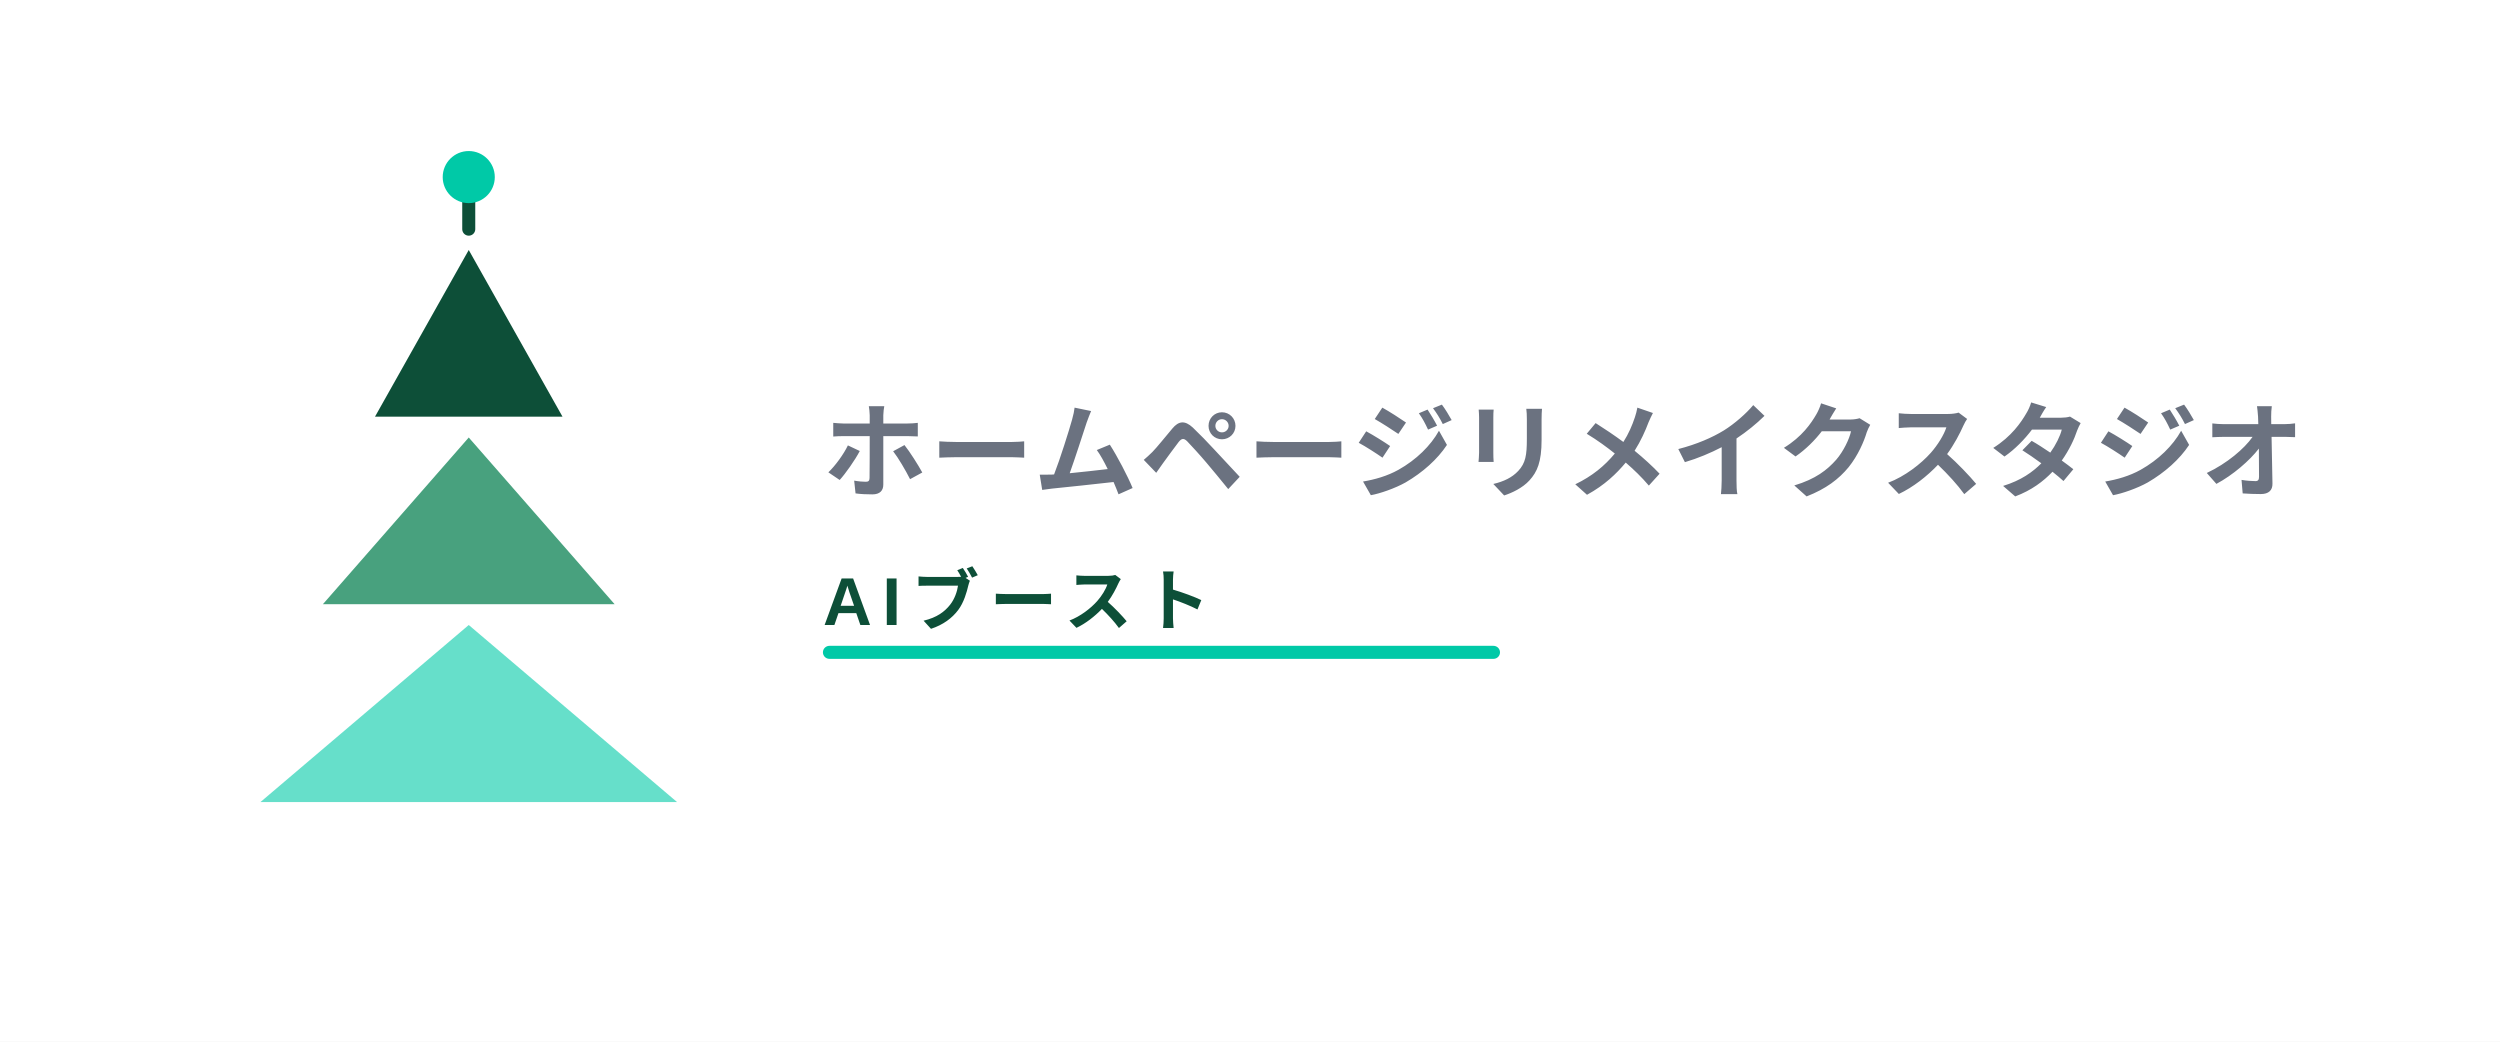
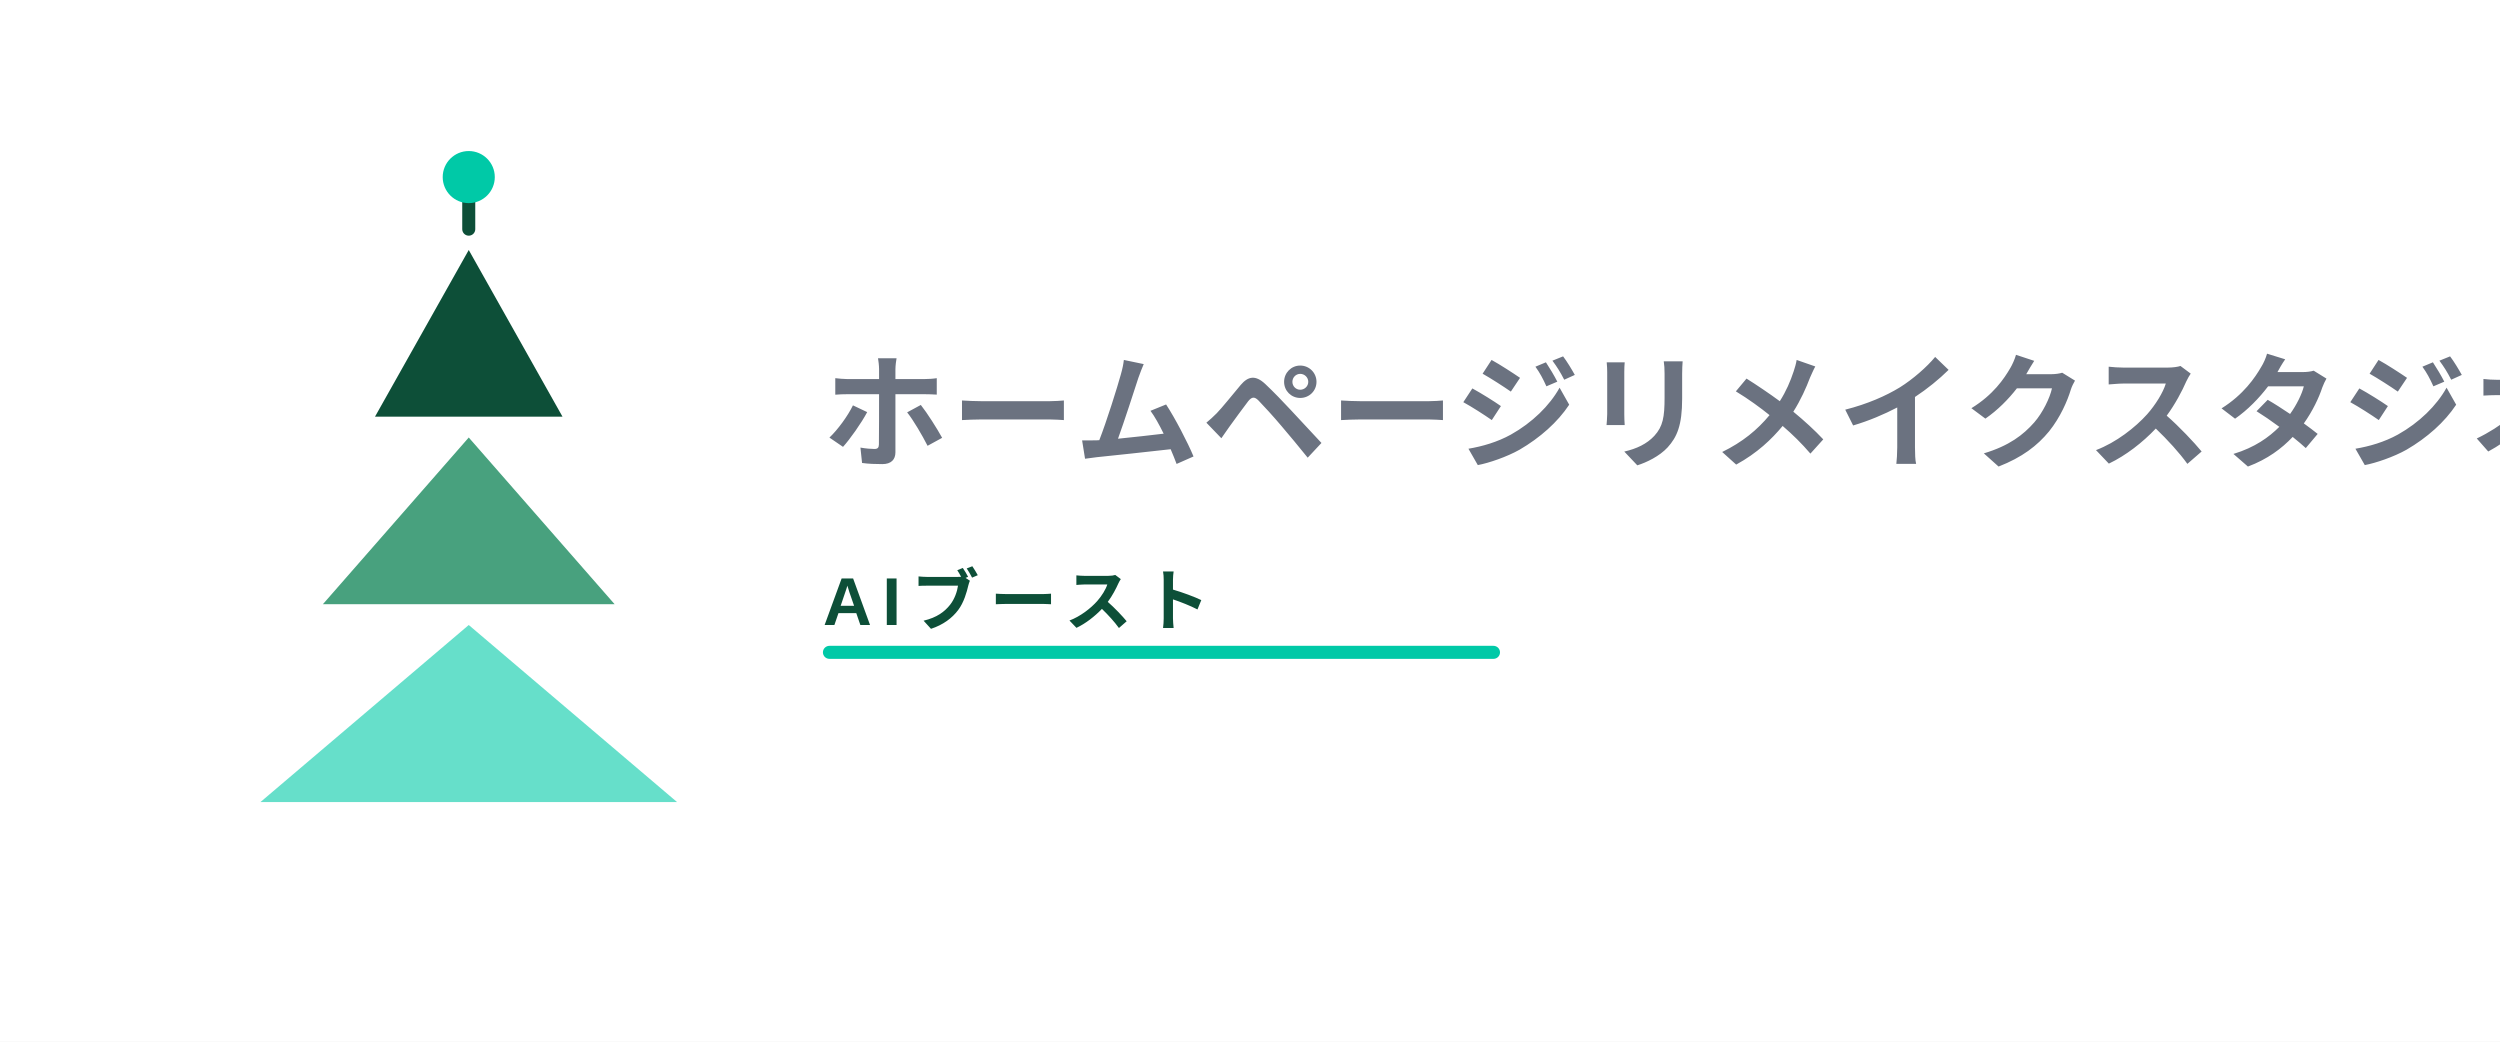
<svg xmlns="http://www.w3.org/2000/svg" viewBox="0 0 480 200" width="480" height="200">
  <rect width="480" height="200" fill="white" />
  <g transform="translate(90,108)">
    <polygon points="0,-60 18,-28 -18,-28" fill="#0D4F38" />
    <polygon points="0,-24 28,8 -28,8" fill="#1A8A5E" opacity="0.8" />
    <polygon points="0,12 40,46 -40,46" fill="#00C9A7" opacity="0.6" />
    <line x1="0" y1="-64" x2="0" y2="-72" stroke="#0D4F38" stroke-width="2.5" stroke-linecap="round" />
    <circle cx="0" cy="-74" r="5" fill="#00C9A7" />
  </g>
  <rect x="158" y="124" width="130" height="2.5" fill="#00C9A7" rx="1.25" />
-   <text x="158.0" y="94" font-family="'Helvetica Neue', Arial, 'Noto Sans JP', sans-serif" font-size="20" font-weight="800" fill="#6B7280" letter-spacing="0.5">ホームページリメイクスタジオ</text>
+   <text x="158.0" y="88" font-family="'Helvetica Neue', Arial, 'Noto Sans JP', sans-serif" font-size="24" font-weight="800" fill="#6B7280" letter-spacing="0.5">ホームページリメイクスタジオ</text>
  <text x="158.0" y="120" font-family="'Helvetica Neue', Arial, sans-serif" font-size="13" font-weight="600" fill="#0D4F38" letter-spacing="2">AIブースト</text>
</svg>
